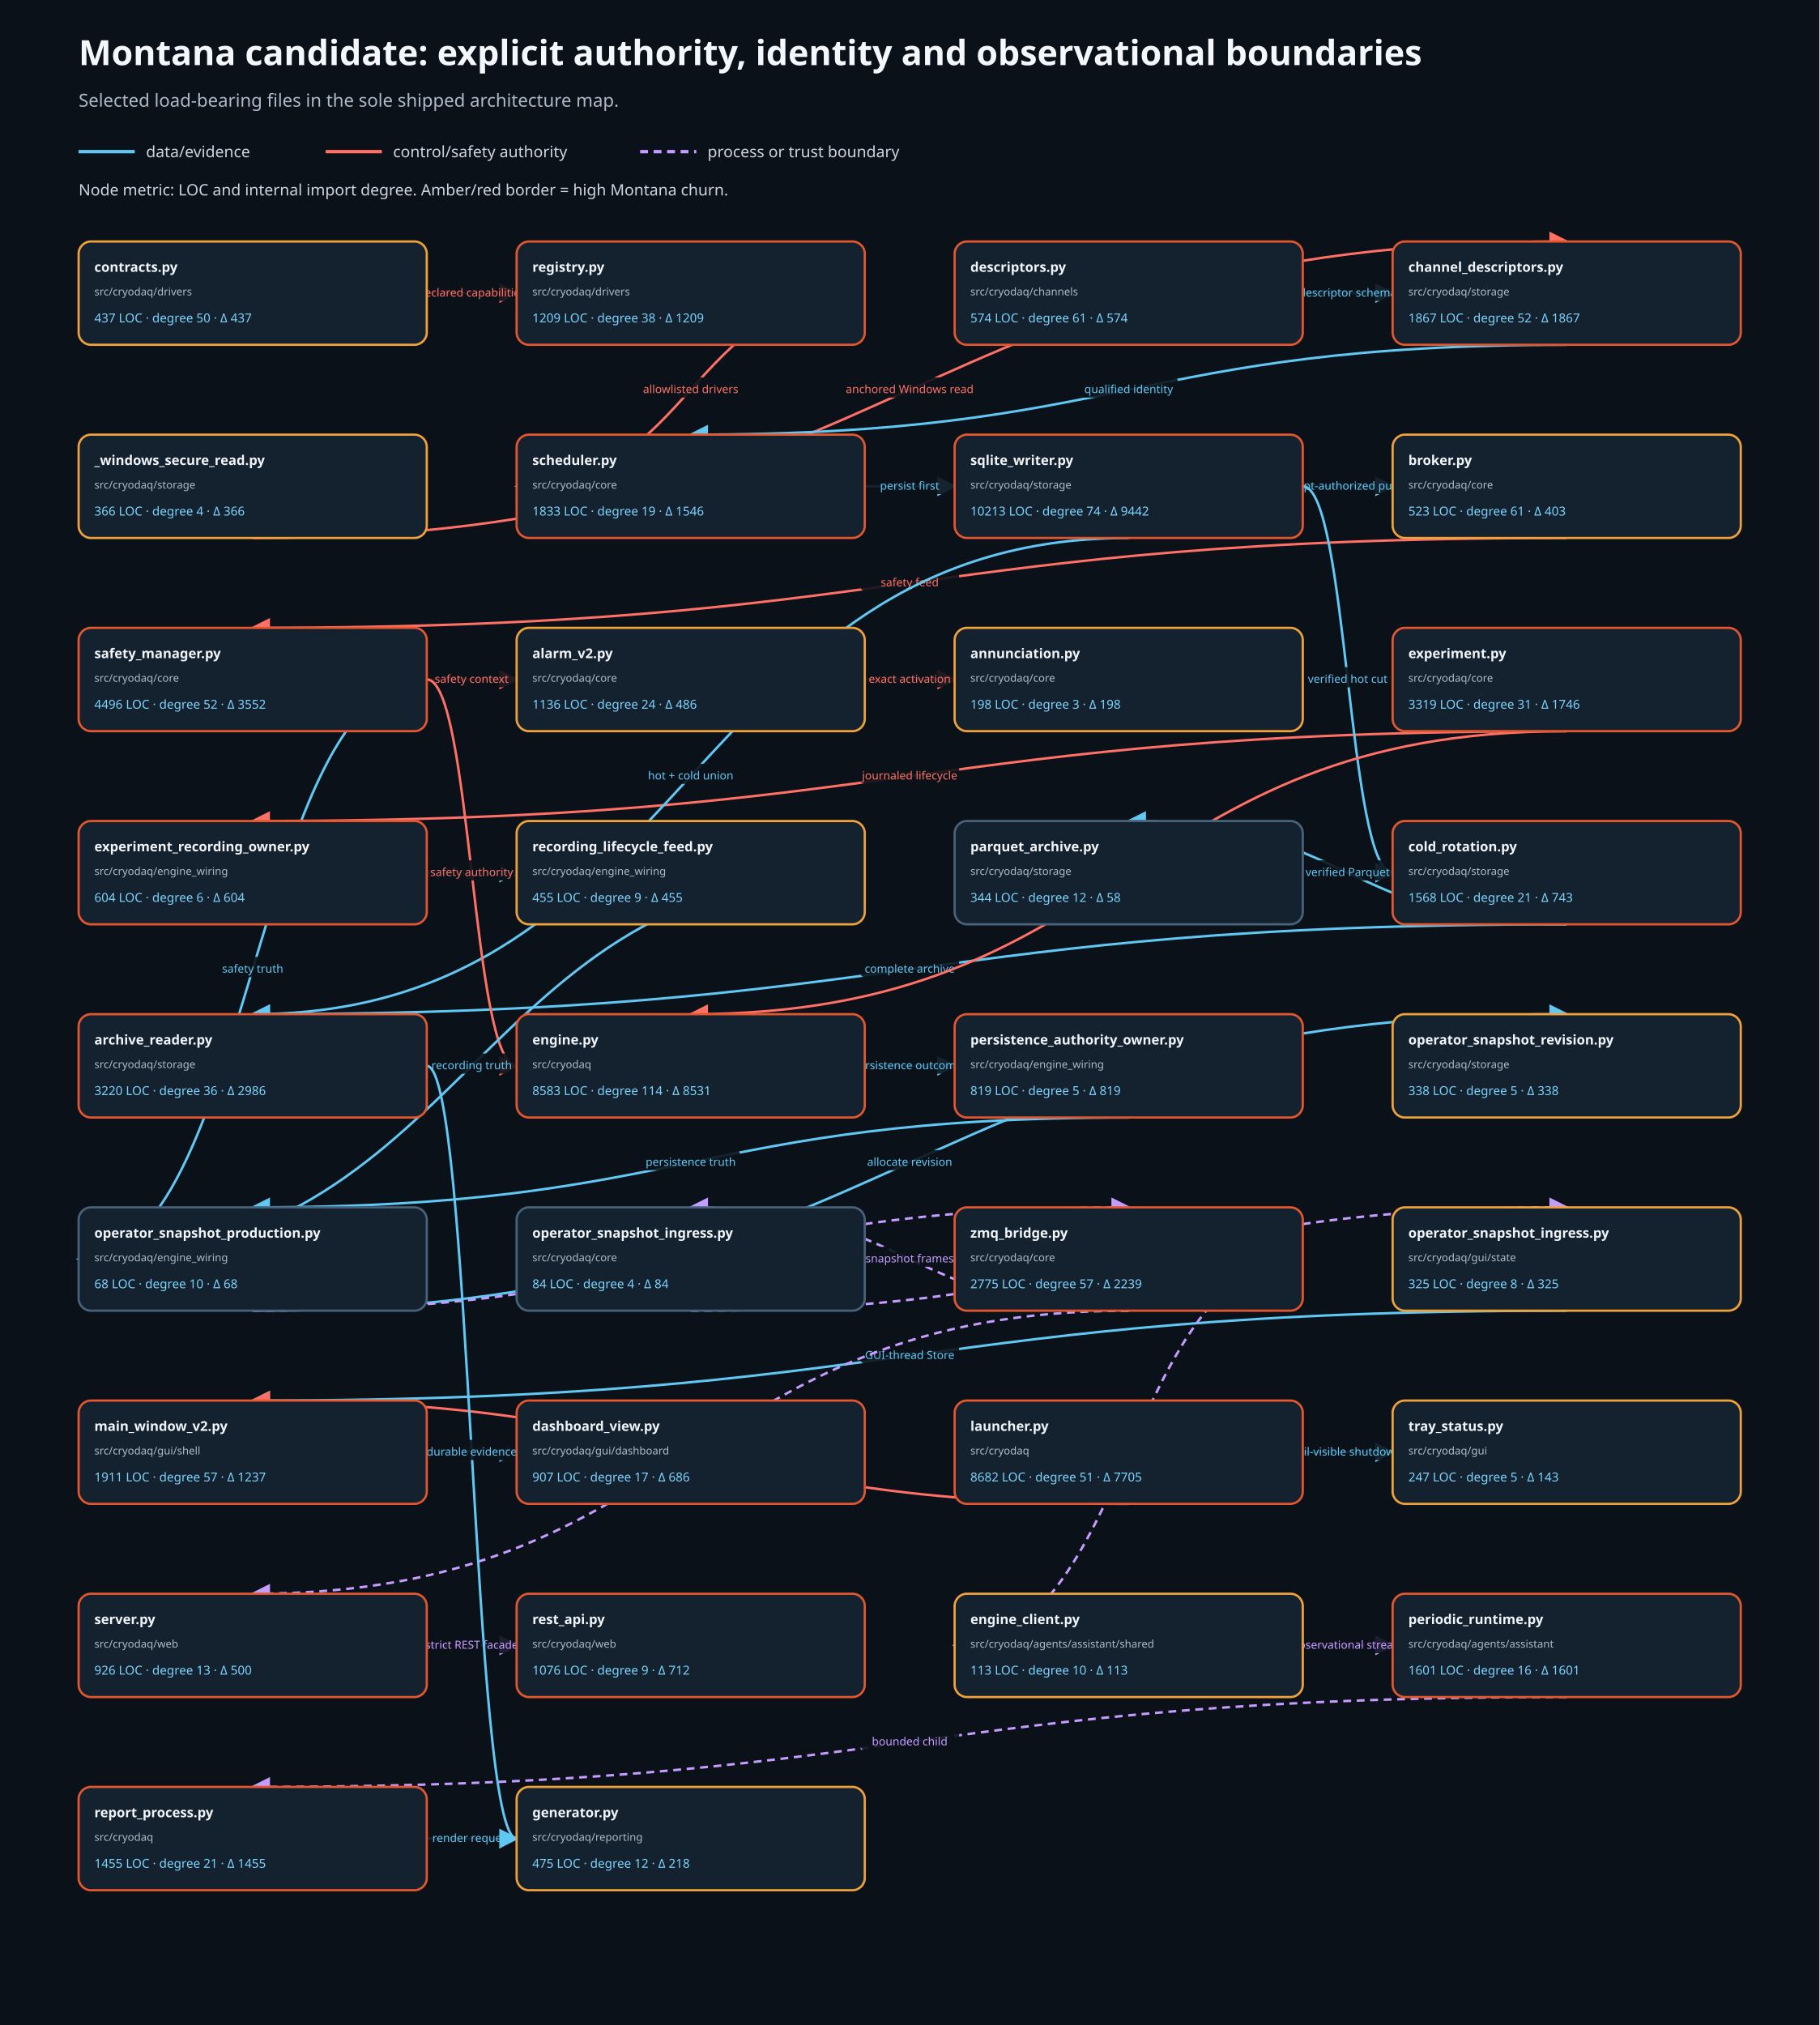
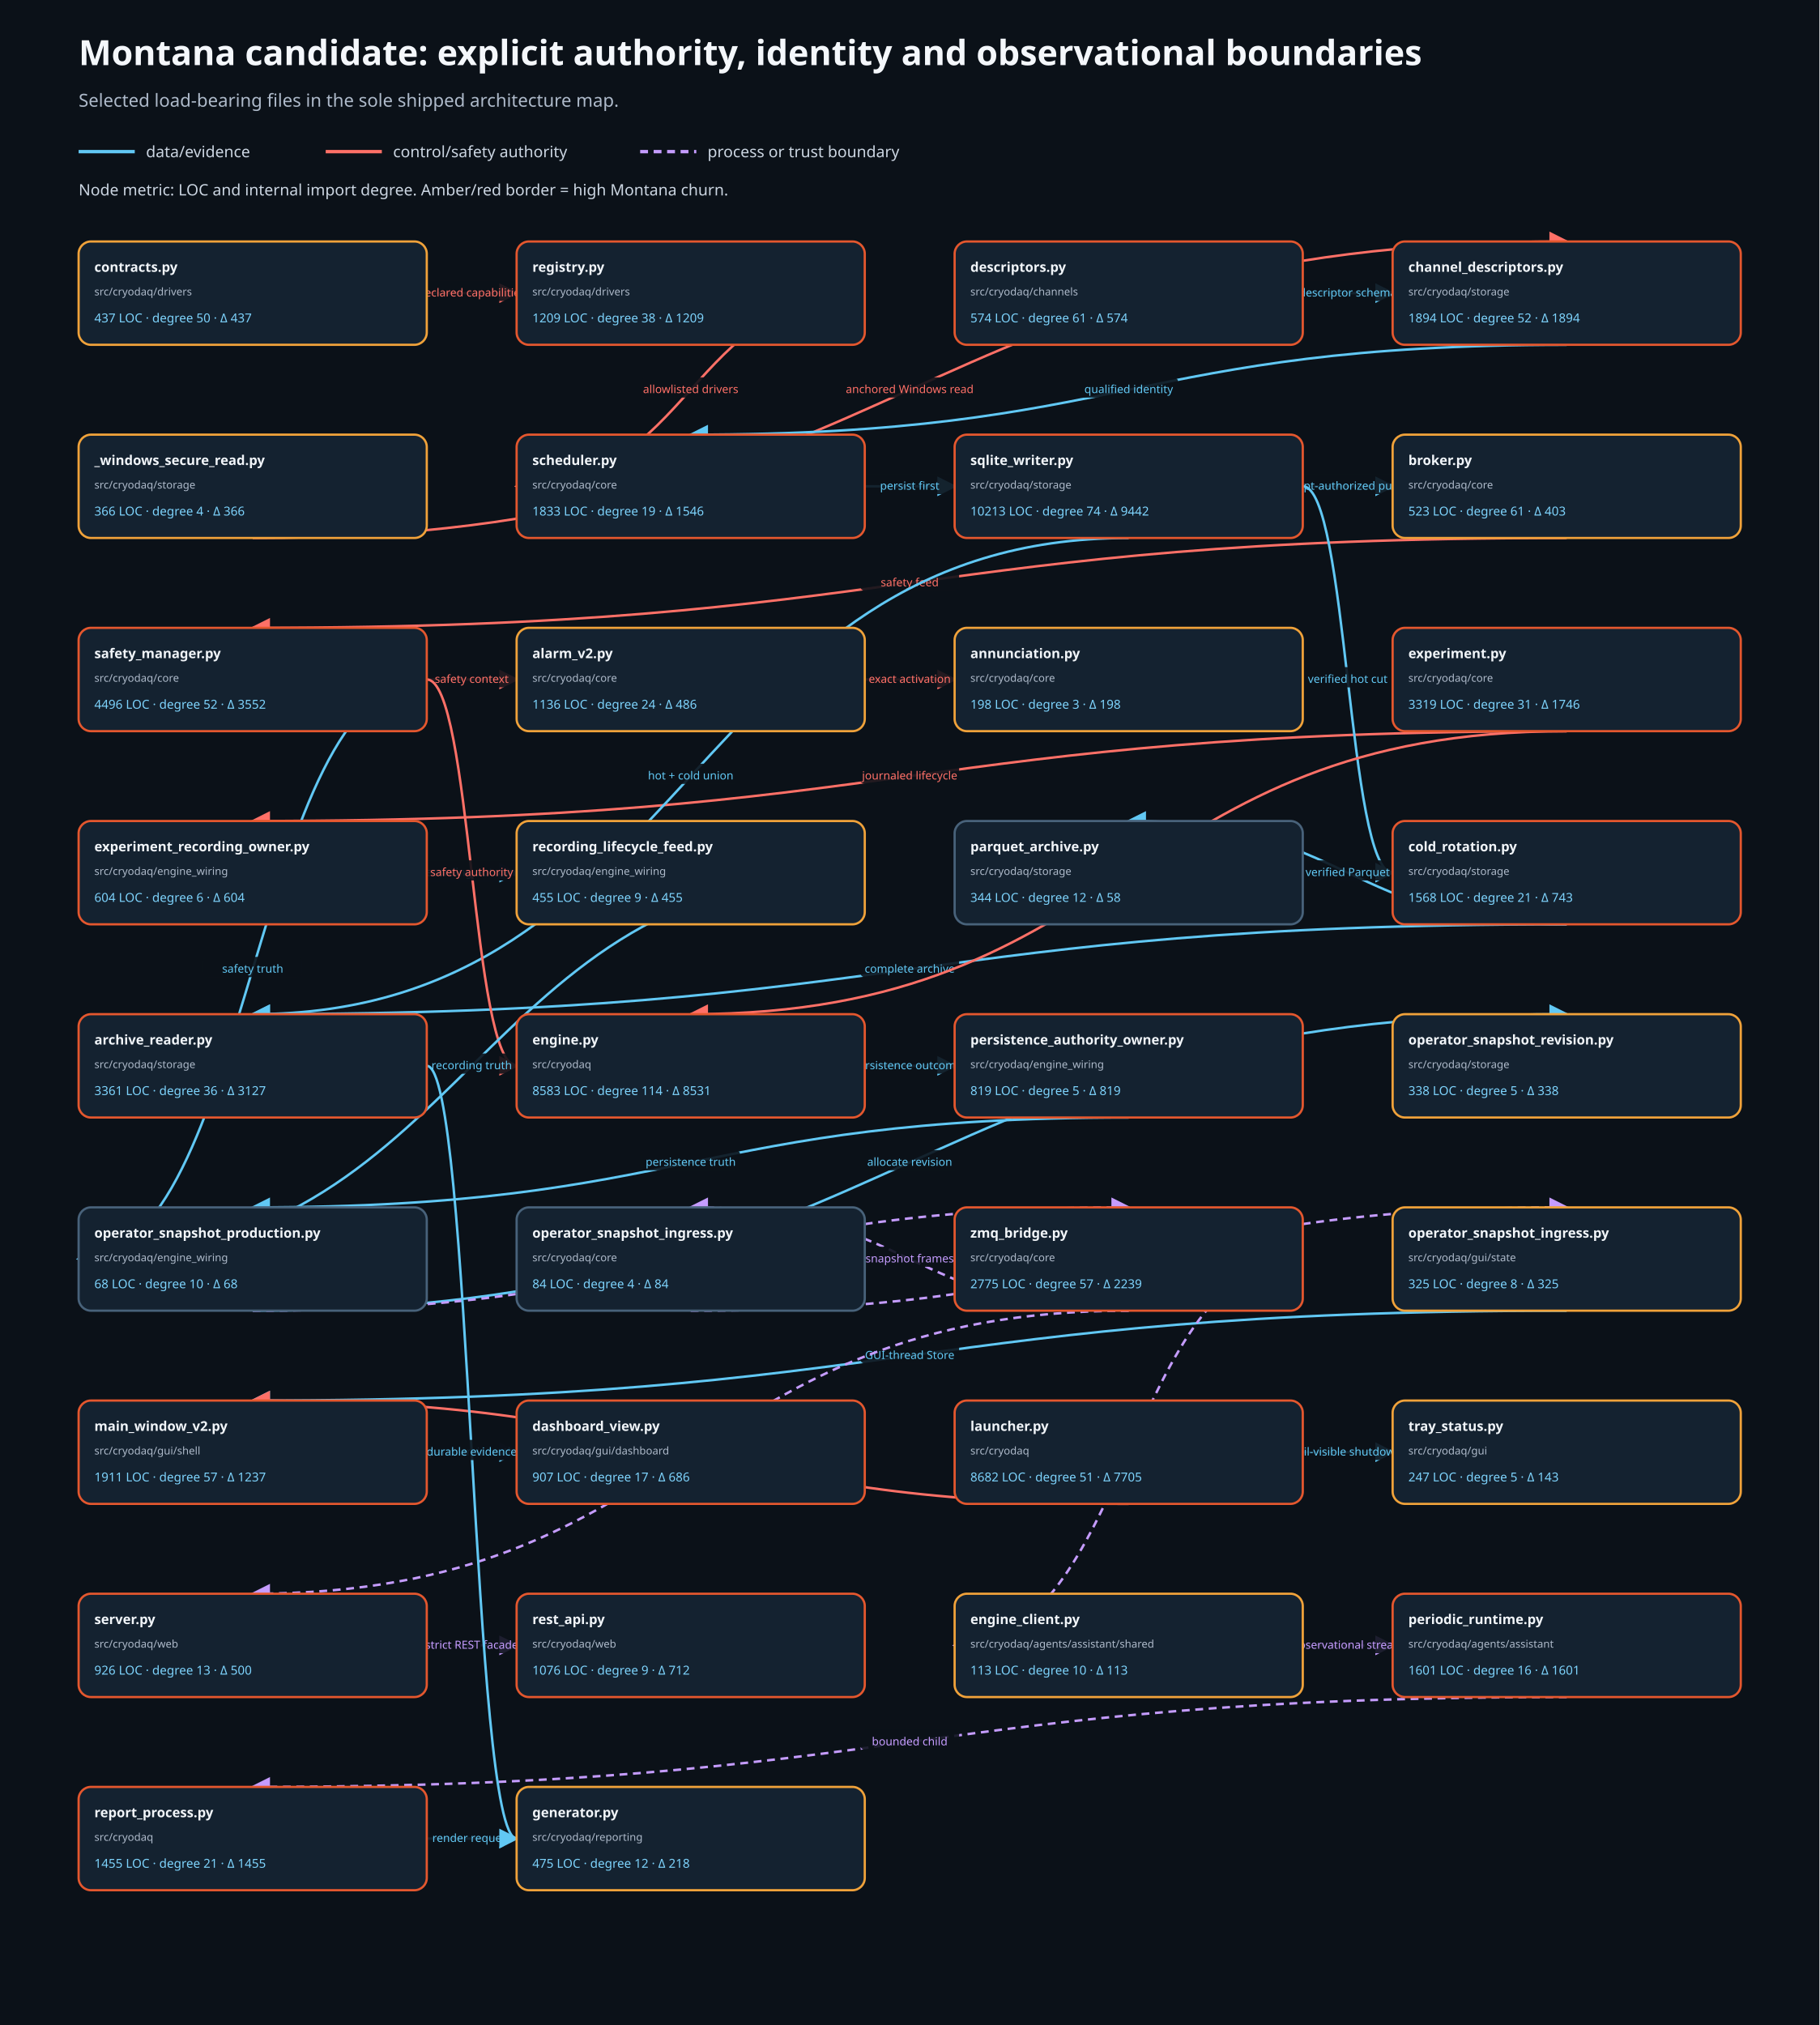
<svg xmlns="http://www.w3.org/2000/svg" role="img" aria-labelledby="title desc" viewBox="0 0 1620 1803" width="1620" height="1803">
  <defs>
    <marker id="dataArrow" markerWidth="8" markerHeight="8" refX="7" refY="4" orient="auto">
      <path d="M0,0 L8,4 L0,8 Z" fill="#61c8f4" />
    </marker>
    <marker id="controlArrow" markerWidth="8" markerHeight="8" refX="7" refY="4" orient="auto">
      <path d="M0,0 L8,4 L0,8 Z" fill="#ff7067" />
    </marker>
    <marker id="boundaryArrow" markerWidth="8" markerHeight="8" refX="7" refY="4" orient="auto">
      <path d="M0,0 L8,4 L0,8 Z" fill="#c59cff" />
    </marker>
  </defs>
  <rect width="100%" height="100%" fill="#0b1118" />
  <text x="70" y="58" fill="#f4f7fb" font-family="Segoe UI, sans-serif" font-size="31" font-weight="700">Montana candidate: explicit authority, identity and observational boundaries</text>
  <text x="70" y="95" fill="#aebaca" font-family="Segoe UI, sans-serif" font-size="16">Selected load-bearing files in the sole shipped architecture map.</text>
  <g aria-label="Legend" font-family="Segoe UI, sans-serif" font-size="14">
    <line x1="70" y1="135" x2="120" y2="135" stroke="#61c8f4" stroke-width="3" />
    <text x="130" y="140" fill="#cbd5e1">data/evidence</text>
    <line x1="290" y1="135" x2="340" y2="135" stroke="#ff7067" stroke-width="3" />
    <text x="350" y="140" fill="#cbd5e1">control/safety authority</text>
    <line x1="570" y1="135" x2="620" y2="135" stroke="#c59cff" stroke-width="3" stroke-dasharray="7 5" />
    <text x="630" y="140" fill="#cbd5e1">process or trust boundary</text>
    <text x="70" y="174" fill="#cbd5e1">Node metric: LOC and internal import degree. Amber/red border = high Montana churn.</text>
  </g>
  <g class="architecture-edges" fill="none">
    <path d="M380,261.0 C420.0,261.0 420.0,261.0 460,261.0" stroke="#ff7067" stroke-width="2.2" marker-end="url(#controlArrow)" />
    <rect x="376.0" y="250.0" width="88" height="18" rx="4" fill="#0b1118" opacity=".9" />
    <text x="420.0" y="264.0" text-anchor="middle" fill="#ff7067" font-family="Segoe UI, sans-serif" font-size="10">declared capabilities</text>
    <path d="M770,261.0 C615.0,261.0 615.0,433.0 460,433.0" stroke="#ff7067" stroke-width="2.2" marker-end="url(#controlArrow)" />
    <rect x="571.0" y="336.0" width="88" height="18" rx="4" fill="#0b1118" opacity=".9" />
    <text x="615.0" y="350.0" text-anchor="middle" fill="#ff7067" font-family="Segoe UI, sans-serif" font-size="10">allowlisted drivers</text>
    <path d="M1160,261.0 C1200.0,261.0 1200.0,261.0 1240,261.0" stroke="#61c8f4" stroke-width="2.2" marker-end="url(#dataArrow)" />
    <rect x="1156.0" y="250.0" width="88" height="18" rx="4" fill="#0b1118" opacity=".9" />
    <text x="1200.0" y="264.0" text-anchor="middle" fill="#61c8f4" font-family="Segoe UI, sans-serif" font-size="10">descriptor schema</text>
    <path d="M225.0,479 C810.0,479 810.0,215 1395.0,215" stroke="#ff7067" stroke-width="2.2" marker-end="url(#controlArrow)" />
    <rect x="766.0" y="336.0" width="88" height="18" rx="4" fill="#0b1118" opacity=".9" />
    <text x="810.0" y="350.0" text-anchor="middle" fill="#ff7067" font-family="Segoe UI, sans-serif" font-size="10">anchored Windows read</text>
    <path d="M1395.0,307 C1005.0,307 1005.0,387 615.0,387" stroke="#61c8f4" stroke-width="2.2" marker-end="url(#dataArrow)" />
    <rect x="961.0" y="336.0" width="88" height="18" rx="4" fill="#0b1118" opacity=".9" />
    <text x="1005.0" y="350.0" text-anchor="middle" fill="#61c8f4" font-family="Segoe UI, sans-serif" font-size="10">qualified identity</text>
    <path d="M770,433.0 C810.0,433.0 810.0,433.0 850,433.0" stroke="#61c8f4" stroke-width="2.2" marker-end="url(#dataArrow)" />
    <rect x="766.0" y="422.0" width="88" height="18" rx="4" fill="#0b1118" opacity=".9" />
    <text x="810.0" y="436.0" text-anchor="middle" fill="#61c8f4" font-family="Segoe UI, sans-serif" font-size="10">persist first</text>
    <path d="M1160,433.0 C1200.0,433.0 1200.0,433.0 1240,433.0" stroke="#61c8f4" stroke-width="2.2" marker-end="url(#dataArrow)" />
    <rect x="1156.0" y="422.0" width="88" height="18" rx="4" fill="#0b1118" opacity=".9" />
    <text x="1200.0" y="436.0" text-anchor="middle" fill="#61c8f4" font-family="Segoe UI, sans-serif" font-size="10">receipt-authorized publish</text>
    <path d="M1395.0,479 C810.0,479 810.0,559 225.0,559" stroke="#ff7067" stroke-width="2.2" marker-end="url(#controlArrow)" />
    <rect x="766.0" y="508.0" width="88" height="18" rx="4" fill="#0b1118" opacity=".9" />
    <text x="810.0" y="522.0" text-anchor="middle" fill="#ff7067" font-family="Segoe UI, sans-serif" font-size="10">safety feed</text>
    <path d="M380,605.0 C420.0,605.0 420.0,605.0 460,605.0" stroke="#ff7067" stroke-width="2.2" marker-end="url(#controlArrow)" />
    <rect x="376.0" y="594.0" width="88" height="18" rx="4" fill="#0b1118" opacity=".9" />
    <text x="420.0" y="608.0" text-anchor="middle" fill="#ff7067" font-family="Segoe UI, sans-serif" font-size="10">safety context</text>
    <path d="M770,605.0 C810.0,605.0 810.0,605.0 850,605.0" stroke="#ff7067" stroke-width="2.2" marker-end="url(#controlArrow)" />
    <rect x="766.0" y="594.0" width="88" height="18" rx="4" fill="#0b1118" opacity=".9" />
    <text x="810.0" y="608.0" text-anchor="middle" fill="#ff7067" font-family="Segoe UI, sans-serif" font-size="10">exact activation</text>
    <path d="M1395.0,651 C810.0,651 810.0,731 225.0,731" stroke="#ff7067" stroke-width="2.2" marker-end="url(#controlArrow)" />
    <rect x="766.0" y="680.0" width="88" height="18" rx="4" fill="#0b1118" opacity=".9" />
    <text x="810.0" y="694.0" text-anchor="middle" fill="#ff7067" font-family="Segoe UI, sans-serif" font-size="10">journaled lifecycle</text>
    <path d="M380,777.0 C420.0,777.0 420.0,777.0 460,777.0" stroke="#61c8f4" stroke-width="2.2" marker-end="url(#dataArrow)" />
    <rect x="376.0" y="766.0" width="88" height="18" rx="4" fill="#0b1118" opacity=".9" />
    <text x="420.0" y="780.0" text-anchor="middle" fill="#61c8f4" font-family="Segoe UI, sans-serif" font-size="10">recording outcome</text>
    <path d="M1160,433.0 C1200.0,433.0 1200.0,777.0 1240,777.0" stroke="#61c8f4" stroke-width="2.2" marker-end="url(#dataArrow)" />
    <rect x="1156.0" y="594.0" width="88" height="18" rx="4" fill="#0b1118" opacity=".9" />
    <text x="1200.0" y="608.0" text-anchor="middle" fill="#61c8f4" font-family="Segoe UI, sans-serif" font-size="10">verified hot cut</text>
    <path d="M1395.0,823 C1200.0,823 1200.0,731 1005.0,731" stroke="#61c8f4" stroke-width="2.2" marker-end="url(#dataArrow)" />
    <rect x="1156.0" y="766.0" width="88" height="18" rx="4" fill="#0b1118" opacity=".9" />
    <text x="1200.0" y="780.0" text-anchor="middle" fill="#61c8f4" font-family="Segoe UI, sans-serif" font-size="10">verified Parquet</text>
    <path d="M1395.0,823 C810.0,823 810.0,903 225.0,903" stroke="#61c8f4" stroke-width="2.2" marker-end="url(#dataArrow)" />
    <rect x="766.0" y="852.0" width="88" height="18" rx="4" fill="#0b1118" opacity=".9" />
    <text x="810.0" y="866.0" text-anchor="middle" fill="#61c8f4" font-family="Segoe UI, sans-serif" font-size="10">complete archive</text>
    <path d="M1005.0,479 C615.0,479 615.0,903 225.0,903" stroke="#61c8f4" stroke-width="2.2" marker-end="url(#dataArrow)" />
    <rect x="571.0" y="680.0" width="88" height="18" rx="4" fill="#0b1118" opacity=".9" />
    <text x="615.0" y="694.0" text-anchor="middle" fill="#61c8f4" font-family="Segoe UI, sans-serif" font-size="10">hot + cold union</text>
    <path d="M380,605.0 C420.0,605.0 420.0,949.0 460,949.0" stroke="#ff7067" stroke-width="2.2" marker-end="url(#controlArrow)" />
    <rect x="376.0" y="766.0" width="88" height="18" rx="4" fill="#0b1118" opacity=".9" />
    <text x="420.0" y="780.0" text-anchor="middle" fill="#ff7067" font-family="Segoe UI, sans-serif" font-size="10">safety authority</text>
    <path d="M1395.0,651 C1005.0,651 1005.0,903 615.0,903" stroke="#ff7067" stroke-width="2.2" marker-end="url(#controlArrow)" />
    <rect x="961.0" y="766.0" width="88" height="18" rx="4" fill="#0b1118" opacity=".9" />
    <text x="1005.0" y="780.0" text-anchor="middle" fill="#ff7067" font-family="Segoe UI, sans-serif" font-size="10">experiment commands</text>
    <path d="M770,949.0 C810.0,949.0 810.0,949.0 850,949.0" stroke="#61c8f4" stroke-width="2.2" marker-end="url(#dataArrow)" />
    <rect x="766.0" y="938.0" width="88" height="18" rx="4" fill="#0b1118" opacity=".9" />
    <text x="810.0" y="952.0" text-anchor="middle" fill="#61c8f4" font-family="Segoe UI, sans-serif" font-size="10">persistence outcomes</text>
    <path d="M770,777.0 C420.0,777.0 420.0,1121.0 70,1121.0" stroke="#61c8f4" stroke-width="2.2" marker-end="url(#dataArrow)" />
    <rect x="376.0" y="938.0" width="88" height="18" rx="4" fill="#0b1118" opacity=".9" />
    <text x="420.0" y="952.0" text-anchor="middle" fill="#61c8f4" font-family="Segoe UI, sans-serif" font-size="10">recording truth</text>
    <path d="M1005.0,995 C615.0,995 615.0,1075 225.0,1075" stroke="#61c8f4" stroke-width="2.2" marker-end="url(#dataArrow)" />
    <rect x="571.0" y="1024.0" width="88" height="18" rx="4" fill="#0b1118" opacity=".9" />
    <text x="615.0" y="1038.0" text-anchor="middle" fill="#61c8f4" font-family="Segoe UI, sans-serif" font-size="10">persistence truth</text>
    <path d="M380,605.0 C225.0,605.0 225.0,1121.0 70,1121.0" stroke="#61c8f4" stroke-width="2.2" marker-end="url(#dataArrow)" />
    <rect x="181.0" y="852.0" width="88" height="18" rx="4" fill="#0b1118" opacity=".9" />
    <text x="225.0" y="866.0" text-anchor="middle" fill="#61c8f4" font-family="Segoe UI, sans-serif" font-size="10">safety truth</text>
    <path d="M225.0,1167 C810.0,1167 810.0,903 1395.0,903" stroke="#61c8f4" stroke-width="2.2" marker-end="url(#dataArrow)" />
    <rect x="766.0" y="1024.0" width="88" height="18" rx="4" fill="#0b1118" opacity=".9" />
    <text x="810.0" y="1038.0" text-anchor="middle" fill="#61c8f4" font-family="Segoe UI, sans-serif" font-size="10">allocate revision</text>
    <path d="M225.0,1167 C615.0,1167 615.0,1075 1005.0,1075" stroke="#c59cff" stroke-width="2.2" marker-end="url(#boundaryArrow)" stroke-dasharray="7 5" />
    <rect x="571.0" y="1110.0" width="88" height="18" rx="4" fill="#0b1118" opacity=".9" />
    <text x="615.0" y="1124.0" text-anchor="middle" fill="#c59cff" font-family="Segoe UI, sans-serif" font-size="10">revisioned PUB</text>
    <path d="M1005.0,1167 C810.0,1167 810.0,1075 615.0,1075" stroke="#c59cff" stroke-width="2.2" marker-end="url(#boundaryArrow)" stroke-dasharray="7 5" />
    <rect x="766.0" y="1110.0" width="88" height="18" rx="4" fill="#0b1118" opacity=".9" />
    <text x="810.0" y="1124.0" text-anchor="middle" fill="#c59cff" font-family="Segoe UI, sans-serif" font-size="10">snapshot frames</text>
    <path d="M615.0,1167 C1005.0,1167 1005.0,1075 1395.0,1075" stroke="#c59cff" stroke-width="2.2" marker-end="url(#boundaryArrow)" stroke-dasharray="7 5" />
    <rect x="961.0" y="1110.0" width="88" height="18" rx="4" fill="#0b1118" opacity=".9" />
    <text x="1005.0" y="1124.0" text-anchor="middle" fill="#c59cff" font-family="Segoe UI, sans-serif" font-size="10">bounded queue</text>
    <path d="M1395.0,1167 C810.0,1167 810.0,1247 225.0,1247" stroke="#61c8f4" stroke-width="2.2" marker-end="url(#dataArrow)" />
    <rect x="766.0" y="1196.0" width="88" height="18" rx="4" fill="#0b1118" opacity=".9" />
    <text x="810.0" y="1210.0" text-anchor="middle" fill="#61c8f4" font-family="Segoe UI, sans-serif" font-size="10">GUI-thread Store</text>
    <path d="M380,1293.0 C420.0,1293.0 420.0,1293.0 460,1293.0" stroke="#61c8f4" stroke-width="2.2" marker-end="url(#dataArrow)" />
    <rect x="376.0" y="1282.0" width="88" height="18" rx="4" fill="#0b1118" opacity=".9" />
    <text x="420.0" y="1296.0" text-anchor="middle" fill="#61c8f4" font-family="Segoe UI, sans-serif" font-size="10">panoramic truth</text>
    <path d="M1005.0,1339 C615.0,1339 615.0,1247 225.0,1247" stroke="#ff7067" stroke-width="2.2" marker-end="url(#controlArrow)" />
    <rect x="571.0" y="1282.0" width="88" height="18" rx="4" fill="#0b1118" opacity=".9" />
    <text x="615.0" y="1296.0" text-anchor="middle" fill="#ff7067" font-family="Segoe UI, sans-serif" font-size="10">owns GUI lifecycle</text>
    <path d="M1160,1293.0 C1200.0,1293.0 1200.0,1293.0 1240,1293.0" stroke="#61c8f4" stroke-width="2.2" marker-end="url(#dataArrow)" />
    <rect x="1156.0" y="1282.0" width="88" height="18" rx="4" fill="#0b1118" opacity=".9" />
    <text x="1200.0" y="1296.0" text-anchor="middle" fill="#61c8f4" font-family="Segoe UI, sans-serif" font-size="10">fail-visible shutdown</text>
    <path d="M1005.0,1167 C615.0,1167 615.0,1419 225.0,1419" stroke="#c59cff" stroke-width="2.2" marker-end="url(#boundaryArrow)" stroke-dasharray="7 5" />
    <rect x="571.0" y="1282.0" width="88" height="18" rx="4" fill="#0b1118" opacity=".9" />
    <text x="615.0" y="1296.0" text-anchor="middle" fill="#c59cff" font-family="Segoe UI, sans-serif" font-size="10">monitoring transport</text>
    <path d="M380,1465.0 C420.0,1465.0 420.0,1465.0 460,1465.0" stroke="#c59cff" stroke-width="2.2" marker-end="url(#boundaryArrow)" stroke-dasharray="7 5" />
    <rect x="376.0" y="1454.0" width="88" height="18" rx="4" fill="#0b1118" opacity=".9" />
    <text x="420.0" y="1468.0" text-anchor="middle" fill="#c59cff" font-family="Segoe UI, sans-serif" font-size="10">strict REST facade</text>
    <path d="M1160,1121.0 C1005.0,1121.0 1005.0,1465.0 850,1465.0" stroke="#c59cff" stroke-width="2.2" marker-end="url(#boundaryArrow)" stroke-dasharray="7 5" />
    <rect x="961.0" y="1282.0" width="88" height="18" rx="4" fill="#0b1118" opacity=".9" />
    <text x="1005.0" y="1296.0" text-anchor="middle" fill="#c59cff" font-family="Segoe UI, sans-serif" font-size="10">allowlisted query</text>
    <path d="M1160,1465.0 C1200.0,1465.0 1200.0,1465.0 1240,1465.0" stroke="#c59cff" stroke-width="2.2" marker-end="url(#boundaryArrow)" stroke-dasharray="7 5" />
    <rect x="1156.0" y="1454.0" width="88" height="18" rx="4" fill="#0b1118" opacity=".9" />
    <text x="1200.0" y="1468.0" text-anchor="middle" fill="#c59cff" font-family="Segoe UI, sans-serif" font-size="10">observational stream</text>
    <path d="M1395.0,1511 C810.0,1511 810.0,1591 225.0,1591" stroke="#c59cff" stroke-width="2.2" marker-end="url(#boundaryArrow)" stroke-dasharray="7 5" />
    <rect x="766.0" y="1540.0" width="88" height="18" rx="4" fill="#0b1118" opacity=".9" />
    <text x="810.0" y="1554.0" text-anchor="middle" fill="#c59cff" font-family="Segoe UI, sans-serif" font-size="10">bounded child</text>
    <path d="M380,1637.0 C420.0,1637.0 420.0,1637.0 460,1637.0" stroke="#61c8f4" stroke-width="2.2" marker-end="url(#dataArrow)" />
    <rect x="376.0" y="1626.0" width="88" height="18" rx="4" fill="#0b1118" opacity=".9" />
    <text x="420.0" y="1640.0" text-anchor="middle" fill="#61c8f4" font-family="Segoe UI, sans-serif" font-size="10">render request</text>
    <path d="M380,949.0 C420.0,949.0 420.0,1637.0 460,1637.0" stroke="#61c8f4" stroke-width="2.2" marker-end="url(#dataArrow)" />
    <rect x="376.0" y="1282.0" width="88" height="18" rx="4" fill="#0b1118" opacity=".9" />
    <text x="420.0" y="1296.0" text-anchor="middle" fill="#61c8f4" font-family="Segoe UI, sans-serif" font-size="10">durable evidence</text>
  </g>
  <g class="important-files" font-family="Segoe UI, sans-serif">
    <g class="file-node" data-path="src/cryodaq/drivers/contracts.py" data-kind="blob" role="group" aria-label="src/cryodaq/drivers/contracts.py | 437 LOC | internal degree 50 | churn 437">
      <rect x="70" y="215" width="310" height="92" rx="11" fill="#142230" stroke="#f0a23a" stroke-width="2" />
      <text x="84" y="242" fill="#f1f5f9" font-size="12" font-weight="700">contracts.py</text>
      <text x="84" y="263" fill="#aebaca" font-size="9.5">src/cryodaq/drivers</text>
      <text x="84" y="287" fill="#7dd3fc" font-size="11">437 LOC · degree 50 · Δ 437</text>
    </g>
    <g class="file-node" data-path="src/cryodaq/drivers/registry.py" data-kind="blob" role="group" aria-label="src/cryodaq/drivers/registry.py | 1209 LOC | internal degree 38 | churn 1209">
      <rect x="460" y="215" width="310" height="92" rx="11" fill="#142230" stroke="#e4572e" stroke-width="2" />
      <text x="474" y="242" fill="#f1f5f9" font-size="12" font-weight="700">registry.py</text>
      <text x="474" y="263" fill="#aebaca" font-size="9.5">src/cryodaq/drivers</text>
      <text x="474" y="287" fill="#7dd3fc" font-size="11">1209 LOC · degree 38 · Δ 1209</text>
    </g>
    <g class="file-node" data-path="src/cryodaq/channels/descriptors.py" data-kind="blob" role="group" aria-label="src/cryodaq/channels/descriptors.py | 574 LOC | internal degree 61 | churn 574">
      <rect x="850" y="215" width="310" height="92" rx="11" fill="#142230" stroke="#e4572e" stroke-width="2" />
      <text x="864" y="242" fill="#f1f5f9" font-size="12" font-weight="700">descriptors.py</text>
      <text x="864" y="263" fill="#aebaca" font-size="9.5">src/cryodaq/channels</text>
      <text x="864" y="287" fill="#7dd3fc" font-size="11">574 LOC · degree 61 · Δ 574</text>
    </g>
-     <g class="file-node" data-path="src/cryodaq/storage/channel_descriptors.py" data-kind="blob" role="group" aria-label="src/cryodaq/storage/channel_descriptors.py | 1867 LOC | internal degree 52 | churn 1867">
+     <g class="file-node" data-path="src/cryodaq/storage/channel_descriptors.py" data-kind="blob" role="group" aria-label="src/cryodaq/storage/channel_descriptors.py | 1894 LOC | internal degree 52 | churn 1894">
      <rect x="1240" y="215" width="310" height="92" rx="11" fill="#142230" stroke="#e4572e" stroke-width="2" />
      <text x="1254" y="242" fill="#f1f5f9" font-size="12" font-weight="700">channel_descriptors.py</text>
      <text x="1254" y="263" fill="#aebaca" font-size="9.5">src/cryodaq/storage</text>
-       <text x="1254" y="287" fill="#7dd3fc" font-size="11">1867 LOC · degree 52 · Δ 1867</text>
+       <text x="1254" y="287" fill="#7dd3fc" font-size="11">1894 LOC · degree 52 · Δ 1894</text>
    </g>
    <g class="file-node" data-path="src/cryodaq/storage/_windows_secure_read.py" data-kind="blob" role="group" aria-label="src/cryodaq/storage/_windows_secure_read.py | 366 LOC | internal degree 4 | churn 366">
      <rect x="70" y="387" width="310" height="92" rx="11" fill="#142230" stroke="#f0a23a" stroke-width="2" />
      <text x="84" y="414" fill="#f1f5f9" font-size="12" font-weight="700">_windows_secure_read.py</text>
      <text x="84" y="435" fill="#aebaca" font-size="9.5">src/cryodaq/storage</text>
      <text x="84" y="459" fill="#7dd3fc" font-size="11">366 LOC · degree 4 · Δ 366</text>
    </g>
    <g class="file-node" data-path="src/cryodaq/core/scheduler.py" data-kind="blob" role="group" aria-label="src/cryodaq/core/scheduler.py | 1833 LOC | internal degree 19 | churn 1546">
      <rect x="460" y="387" width="310" height="92" rx="11" fill="#142230" stroke="#e4572e" stroke-width="2" />
      <text x="474" y="414" fill="#f1f5f9" font-size="12" font-weight="700">scheduler.py</text>
      <text x="474" y="435" fill="#aebaca" font-size="9.5">src/cryodaq/core</text>
      <text x="474" y="459" fill="#7dd3fc" font-size="11">1833 LOC · degree 19 · Δ 1546</text>
    </g>
    <g class="file-node" data-path="src/cryodaq/storage/sqlite_writer.py" data-kind="blob" role="group" aria-label="src/cryodaq/storage/sqlite_writer.py | 10213 LOC | internal degree 74 | churn 9442">
      <rect x="850" y="387" width="310" height="92" rx="11" fill="#142230" stroke="#e4572e" stroke-width="2" />
      <text x="864" y="414" fill="#f1f5f9" font-size="12" font-weight="700">sqlite_writer.py</text>
      <text x="864" y="435" fill="#aebaca" font-size="9.5">src/cryodaq/storage</text>
      <text x="864" y="459" fill="#7dd3fc" font-size="11">10213 LOC · degree 74 · Δ 9442</text>
    </g>
    <g class="file-node" data-path="src/cryodaq/core/broker.py" data-kind="blob" role="group" aria-label="src/cryodaq/core/broker.py | 523 LOC | internal degree 61 | churn 403">
      <rect x="1240" y="387" width="310" height="92" rx="11" fill="#142230" stroke="#f0a23a" stroke-width="2" />
      <text x="1254" y="414" fill="#f1f5f9" font-size="12" font-weight="700">broker.py</text>
      <text x="1254" y="435" fill="#aebaca" font-size="9.5">src/cryodaq/core</text>
      <text x="1254" y="459" fill="#7dd3fc" font-size="11">523 LOC · degree 61 · Δ 403</text>
    </g>
    <g class="file-node" data-path="src/cryodaq/core/safety_manager.py" data-kind="blob" role="group" aria-label="src/cryodaq/core/safety_manager.py | 4496 LOC | internal degree 52 | churn 3552">
      <rect x="70" y="559" width="310" height="92" rx="11" fill="#142230" stroke="#e4572e" stroke-width="2" />
      <text x="84" y="586" fill="#f1f5f9" font-size="12" font-weight="700">safety_manager.py</text>
      <text x="84" y="607" fill="#aebaca" font-size="9.5">src/cryodaq/core</text>
      <text x="84" y="631" fill="#7dd3fc" font-size="11">4496 LOC · degree 52 · Δ 3552</text>
    </g>
    <g class="file-node" data-path="src/cryodaq/core/alarm_v2.py" data-kind="blob" role="group" aria-label="src/cryodaq/core/alarm_v2.py | 1136 LOC | internal degree 24 | churn 486">
      <rect x="460" y="559" width="310" height="92" rx="11" fill="#142230" stroke="#f0a23a" stroke-width="2" />
      <text x="474" y="586" fill="#f1f5f9" font-size="12" font-weight="700">alarm_v2.py</text>
      <text x="474" y="607" fill="#aebaca" font-size="9.5">src/cryodaq/core</text>
      <text x="474" y="631" fill="#7dd3fc" font-size="11">1136 LOC · degree 24 · Δ 486</text>
    </g>
    <g class="file-node" data-path="src/cryodaq/core/annunciation.py" data-kind="blob" role="group" aria-label="src/cryodaq/core/annunciation.py | 198 LOC | internal degree 3 | churn 198">
      <rect x="850" y="559" width="310" height="92" rx="11" fill="#142230" stroke="#f0a23a" stroke-width="2" />
      <text x="864" y="586" fill="#f1f5f9" font-size="12" font-weight="700">annunciation.py</text>
      <text x="864" y="607" fill="#aebaca" font-size="9.5">src/cryodaq/core</text>
      <text x="864" y="631" fill="#7dd3fc" font-size="11">198 LOC · degree 3 · Δ 198</text>
    </g>
    <g class="file-node" data-path="src/cryodaq/core/experiment.py" data-kind="blob" role="group" aria-label="src/cryodaq/core/experiment.py | 3319 LOC | internal degree 31 | churn 1746">
      <rect x="1240" y="559" width="310" height="92" rx="11" fill="#142230" stroke="#e4572e" stroke-width="2" />
      <text x="1254" y="586" fill="#f1f5f9" font-size="12" font-weight="700">experiment.py</text>
      <text x="1254" y="607" fill="#aebaca" font-size="9.5">src/cryodaq/core</text>
      <text x="1254" y="631" fill="#7dd3fc" font-size="11">3319 LOC · degree 31 · Δ 1746</text>
    </g>
    <g class="file-node" data-path="src/cryodaq/engine_wiring/experiment_recording_owner.py" data-kind="blob" role="group" aria-label="src/cryodaq/engine_wiring/experiment_recording_owner.py | 604 LOC | internal degree 6 | churn 604">
      <rect x="70" y="731" width="310" height="92" rx="11" fill="#142230" stroke="#e4572e" stroke-width="2" />
      <text x="84" y="758" fill="#f1f5f9" font-size="12" font-weight="700">experiment_recording_owner.py</text>
      <text x="84" y="779" fill="#aebaca" font-size="9.5">src/cryodaq/engine_wiring</text>
      <text x="84" y="803" fill="#7dd3fc" font-size="11">604 LOC · degree 6 · Δ 604</text>
    </g>
    <g class="file-node" data-path="src/cryodaq/engine_wiring/recording_lifecycle_feed.py" data-kind="blob" role="group" aria-label="src/cryodaq/engine_wiring/recording_lifecycle_feed.py | 455 LOC | internal degree 9 | churn 455">
      <rect x="460" y="731" width="310" height="92" rx="11" fill="#142230" stroke="#f0a23a" stroke-width="2" />
      <text x="474" y="758" fill="#f1f5f9" font-size="12" font-weight="700">recording_lifecycle_feed.py</text>
      <text x="474" y="779" fill="#aebaca" font-size="9.5">src/cryodaq/engine_wiring</text>
      <text x="474" y="803" fill="#7dd3fc" font-size="11">455 LOC · degree 9 · Δ 455</text>
    </g>
    <g class="file-node" data-path="src/cryodaq/storage/parquet_archive.py" data-kind="blob" role="group" aria-label="src/cryodaq/storage/parquet_archive.py | 344 LOC | internal degree 12 | churn 58">
      <rect x="850" y="731" width="310" height="92" rx="11" fill="#142230" stroke="#48627a" stroke-width="2" />
      <text x="864" y="758" fill="#f1f5f9" font-size="12" font-weight="700">parquet_archive.py</text>
      <text x="864" y="779" fill="#aebaca" font-size="9.5">src/cryodaq/storage</text>
      <text x="864" y="803" fill="#7dd3fc" font-size="11">344 LOC · degree 12 · Δ 58</text>
    </g>
    <g class="file-node" data-path="src/cryodaq/storage/cold_rotation.py" data-kind="blob" role="group" aria-label="src/cryodaq/storage/cold_rotation.py | 1568 LOC | internal degree 21 | churn 743">
      <rect x="1240" y="731" width="310" height="92" rx="11" fill="#142230" stroke="#e4572e" stroke-width="2" />
      <text x="1254" y="758" fill="#f1f5f9" font-size="12" font-weight="700">cold_rotation.py</text>
      <text x="1254" y="779" fill="#aebaca" font-size="9.5">src/cryodaq/storage</text>
      <text x="1254" y="803" fill="#7dd3fc" font-size="11">1568 LOC · degree 21 · Δ 743</text>
    </g>
-     <g class="file-node" data-path="src/cryodaq/storage/archive_reader.py" data-kind="blob" role="group" aria-label="src/cryodaq/storage/archive_reader.py | 3220 LOC | internal degree 36 | churn 2986">
+     <g class="file-node" data-path="src/cryodaq/storage/archive_reader.py" data-kind="blob" role="group" aria-label="src/cryodaq/storage/archive_reader.py | 3361 LOC | internal degree 36 | churn 3127">
      <rect x="70" y="903" width="310" height="92" rx="11" fill="#142230" stroke="#e4572e" stroke-width="2" />
      <text x="84" y="930" fill="#f1f5f9" font-size="12" font-weight="700">archive_reader.py</text>
      <text x="84" y="951" fill="#aebaca" font-size="9.5">src/cryodaq/storage</text>
-       <text x="84" y="975" fill="#7dd3fc" font-size="11">3220 LOC · degree 36 · Δ 2986</text>
+       <text x="84" y="975" fill="#7dd3fc" font-size="11">3361 LOC · degree 36 · Δ 3127</text>
    </g>
    <g class="file-node" data-path="src/cryodaq/engine.py" data-kind="blob" role="group" aria-label="src/cryodaq/engine.py | 8583 LOC | internal degree 114 | churn 8531">
      <rect x="460" y="903" width="310" height="92" rx="11" fill="#142230" stroke="#e4572e" stroke-width="2" />
      <text x="474" y="930" fill="#f1f5f9" font-size="12" font-weight="700">engine.py</text>
      <text x="474" y="951" fill="#aebaca" font-size="9.5">src/cryodaq</text>
      <text x="474" y="975" fill="#7dd3fc" font-size="11">8583 LOC · degree 114 · Δ 8531</text>
    </g>
    <g class="file-node" data-path="src/cryodaq/engine_wiring/persistence_authority_owner.py" data-kind="blob" role="group" aria-label="src/cryodaq/engine_wiring/persistence_authority_owner.py | 819 LOC | internal degree 5 | churn 819">
      <rect x="850" y="903" width="310" height="92" rx="11" fill="#142230" stroke="#e4572e" stroke-width="2" />
      <text x="864" y="930" fill="#f1f5f9" font-size="12" font-weight="700">persistence_authority_owner.py</text>
      <text x="864" y="951" fill="#aebaca" font-size="9.5">src/cryodaq/engine_wiring</text>
      <text x="864" y="975" fill="#7dd3fc" font-size="11">819 LOC · degree 5 · Δ 819</text>
    </g>
    <g class="file-node" data-path="src/cryodaq/storage/operator_snapshot_revision.py" data-kind="blob" role="group" aria-label="src/cryodaq/storage/operator_snapshot_revision.py | 338 LOC | internal degree 5 | churn 338">
      <rect x="1240" y="903" width="310" height="92" rx="11" fill="#142230" stroke="#f0a23a" stroke-width="2" />
      <text x="1254" y="930" fill="#f1f5f9" font-size="12" font-weight="700">operator_snapshot_revision.py</text>
      <text x="1254" y="951" fill="#aebaca" font-size="9.5">src/cryodaq/storage</text>
      <text x="1254" y="975" fill="#7dd3fc" font-size="11">338 LOC · degree 5 · Δ 338</text>
    </g>
    <g class="file-node" data-path="src/cryodaq/engine_wiring/operator_snapshot_production.py" data-kind="blob" role="group" aria-label="src/cryodaq/engine_wiring/operator_snapshot_production.py | 68 LOC | internal degree 10 | churn 68">
      <rect x="70" y="1075" width="310" height="92" rx="11" fill="#142230" stroke="#48627a" stroke-width="2" />
      <text x="84" y="1102" fill="#f1f5f9" font-size="12" font-weight="700">operator_snapshot_production.py</text>
      <text x="84" y="1123" fill="#aebaca" font-size="9.5">src/cryodaq/engine_wiring</text>
      <text x="84" y="1147" fill="#7dd3fc" font-size="11">68 LOC · degree 10 · Δ 68</text>
    </g>
    <g class="file-node" data-path="src/cryodaq/core/operator_snapshot_ingress.py" data-kind="blob" role="group" aria-label="src/cryodaq/core/operator_snapshot_ingress.py | 84 LOC | internal degree 4 | churn 84">
      <rect x="460" y="1075" width="310" height="92" rx="11" fill="#142230" stroke="#48627a" stroke-width="2" />
      <text x="474" y="1102" fill="#f1f5f9" font-size="12" font-weight="700">operator_snapshot_ingress.py</text>
      <text x="474" y="1123" fill="#aebaca" font-size="9.5">src/cryodaq/core</text>
      <text x="474" y="1147" fill="#7dd3fc" font-size="11">84 LOC · degree 4 · Δ 84</text>
    </g>
    <g class="file-node" data-path="src/cryodaq/core/zmq_bridge.py" data-kind="blob" role="group" aria-label="src/cryodaq/core/zmq_bridge.py | 2775 LOC | internal degree 57 | churn 2239">
      <rect x="850" y="1075" width="310" height="92" rx="11" fill="#142230" stroke="#e4572e" stroke-width="2" />
      <text x="864" y="1102" fill="#f1f5f9" font-size="12" font-weight="700">zmq_bridge.py</text>
      <text x="864" y="1123" fill="#aebaca" font-size="9.5">src/cryodaq/core</text>
      <text x="864" y="1147" fill="#7dd3fc" font-size="11">2775 LOC · degree 57 · Δ 2239</text>
    </g>
    <g class="file-node" data-path="src/cryodaq/gui/state/operator_snapshot_ingress.py" data-kind="blob" role="group" aria-label="src/cryodaq/gui/state/operator_snapshot_ingress.py | 325 LOC | internal degree 8 | churn 325">
      <rect x="1240" y="1075" width="310" height="92" rx="11" fill="#142230" stroke="#f0a23a" stroke-width="2" />
      <text x="1254" y="1102" fill="#f1f5f9" font-size="12" font-weight="700">operator_snapshot_ingress.py</text>
      <text x="1254" y="1123" fill="#aebaca" font-size="9.5">src/cryodaq/gui/state</text>
      <text x="1254" y="1147" fill="#7dd3fc" font-size="11">325 LOC · degree 8 · Δ 325</text>
    </g>
    <g class="file-node" data-path="src/cryodaq/gui/shell/main_window_v2.py" data-kind="blob" role="group" aria-label="src/cryodaq/gui/shell/main_window_v2.py | 1911 LOC | internal degree 57 | churn 1237">
      <rect x="70" y="1247" width="310" height="92" rx="11" fill="#142230" stroke="#e4572e" stroke-width="2" />
      <text x="84" y="1274" fill="#f1f5f9" font-size="12" font-weight="700">main_window_v2.py</text>
      <text x="84" y="1295" fill="#aebaca" font-size="9.5">src/cryodaq/gui/shell</text>
      <text x="84" y="1319" fill="#7dd3fc" font-size="11">1911 LOC · degree 57 · Δ 1237</text>
    </g>
    <g class="file-node" data-path="src/cryodaq/gui/dashboard/dashboard_view.py" data-kind="blob" role="group" aria-label="src/cryodaq/gui/dashboard/dashboard_view.py | 907 LOC | internal degree 17 | churn 686">
      <rect x="460" y="1247" width="310" height="92" rx="11" fill="#142230" stroke="#e4572e" stroke-width="2" />
      <text x="474" y="1274" fill="#f1f5f9" font-size="12" font-weight="700">dashboard_view.py</text>
      <text x="474" y="1295" fill="#aebaca" font-size="9.5">src/cryodaq/gui/dashboard</text>
      <text x="474" y="1319" fill="#7dd3fc" font-size="11">907 LOC · degree 17 · Δ 686</text>
    </g>
    <g class="file-node" data-path="src/cryodaq/launcher.py" data-kind="blob" role="group" aria-label="src/cryodaq/launcher.py | 8682 LOC | internal degree 51 | churn 7705">
      <rect x="850" y="1247" width="310" height="92" rx="11" fill="#142230" stroke="#e4572e" stroke-width="2" />
      <text x="864" y="1274" fill="#f1f5f9" font-size="12" font-weight="700">launcher.py</text>
      <text x="864" y="1295" fill="#aebaca" font-size="9.5">src/cryodaq</text>
      <text x="864" y="1319" fill="#7dd3fc" font-size="11">8682 LOC · degree 51 · Δ 7705</text>
    </g>
    <g class="file-node" data-path="src/cryodaq/gui/tray_status.py" data-kind="blob" role="group" aria-label="src/cryodaq/gui/tray_status.py | 247 LOC | internal degree 5 | churn 143">
      <rect x="1240" y="1247" width="310" height="92" rx="11" fill="#142230" stroke="#f0a23a" stroke-width="2" />
      <text x="1254" y="1274" fill="#f1f5f9" font-size="12" font-weight="700">tray_status.py</text>
      <text x="1254" y="1295" fill="#aebaca" font-size="9.5">src/cryodaq/gui</text>
      <text x="1254" y="1319" fill="#7dd3fc" font-size="11">247 LOC · degree 5 · Δ 143</text>
    </g>
    <g class="file-node" data-path="src/cryodaq/web/server.py" data-kind="blob" role="group" aria-label="src/cryodaq/web/server.py | 926 LOC | internal degree 13 | churn 500">
      <rect x="70" y="1419" width="310" height="92" rx="11" fill="#142230" stroke="#e4572e" stroke-width="2" />
      <text x="84" y="1446" fill="#f1f5f9" font-size="12" font-weight="700">server.py</text>
      <text x="84" y="1467" fill="#aebaca" font-size="9.5">src/cryodaq/web</text>
      <text x="84" y="1491" fill="#7dd3fc" font-size="11">926 LOC · degree 13 · Δ 500</text>
    </g>
    <g class="file-node" data-path="src/cryodaq/web/rest_api.py" data-kind="blob" role="group" aria-label="src/cryodaq/web/rest_api.py | 1076 LOC | internal degree 9 | churn 712">
      <rect x="460" y="1419" width="310" height="92" rx="11" fill="#142230" stroke="#e4572e" stroke-width="2" />
      <text x="474" y="1446" fill="#f1f5f9" font-size="12" font-weight="700">rest_api.py</text>
      <text x="474" y="1467" fill="#aebaca" font-size="9.5">src/cryodaq/web</text>
      <text x="474" y="1491" fill="#7dd3fc" font-size="11">1076 LOC · degree 9 · Δ 712</text>
    </g>
    <g class="file-node" data-path="src/cryodaq/agents/assistant/shared/engine_client.py" data-kind="blob" role="group" aria-label="src/cryodaq/agents/assistant/shared/engine_client.py | 113 LOC | internal degree 10 | churn 113">
      <rect x="850" y="1419" width="310" height="92" rx="11" fill="#142230" stroke="#f0a23a" stroke-width="2" />
      <text x="864" y="1446" fill="#f1f5f9" font-size="12" font-weight="700">engine_client.py</text>
      <text x="864" y="1467" fill="#aebaca" font-size="9.5">src/cryodaq/agents/assistant/shared</text>
      <text x="864" y="1491" fill="#7dd3fc" font-size="11">113 LOC · degree 10 · Δ 113</text>
    </g>
    <g class="file-node" data-path="src/cryodaq/agents/assistant/periodic_runtime.py" data-kind="blob" role="group" aria-label="src/cryodaq/agents/assistant/periodic_runtime.py | 1601 LOC | internal degree 16 | churn 1601">
      <rect x="1240" y="1419" width="310" height="92" rx="11" fill="#142230" stroke="#e4572e" stroke-width="2" />
      <text x="1254" y="1446" fill="#f1f5f9" font-size="12" font-weight="700">periodic_runtime.py</text>
      <text x="1254" y="1467" fill="#aebaca" font-size="9.5">src/cryodaq/agents/assistant</text>
      <text x="1254" y="1491" fill="#7dd3fc" font-size="11">1601 LOC · degree 16 · Δ 1601</text>
    </g>
    <g class="file-node" data-path="src/cryodaq/report_process.py" data-kind="blob" role="group" aria-label="src/cryodaq/report_process.py | 1455 LOC | internal degree 21 | churn 1455">
      <rect x="70" y="1591" width="310" height="92" rx="11" fill="#142230" stroke="#e4572e" stroke-width="2" />
      <text x="84" y="1618" fill="#f1f5f9" font-size="12" font-weight="700">report_process.py</text>
      <text x="84" y="1639" fill="#aebaca" font-size="9.5">src/cryodaq</text>
      <text x="84" y="1663" fill="#7dd3fc" font-size="11">1455 LOC · degree 21 · Δ 1455</text>
    </g>
    <g class="file-node" data-path="src/cryodaq/reporting/generator.py" data-kind="blob" role="group" aria-label="src/cryodaq/reporting/generator.py | 475 LOC | internal degree 12 | churn 218">
      <rect x="460" y="1591" width="310" height="92" rx="11" fill="#142230" stroke="#f0a23a" stroke-width="2" />
      <text x="474" y="1618" fill="#f1f5f9" font-size="12" font-weight="700">generator.py</text>
      <text x="474" y="1639" fill="#aebaca" font-size="9.5">src/cryodaq/reporting</text>
      <text x="474" y="1663" fill="#7dd3fc" font-size="11">475 LOC · degree 12 · Δ 218</text>
    </g>
  </g>
</svg>
